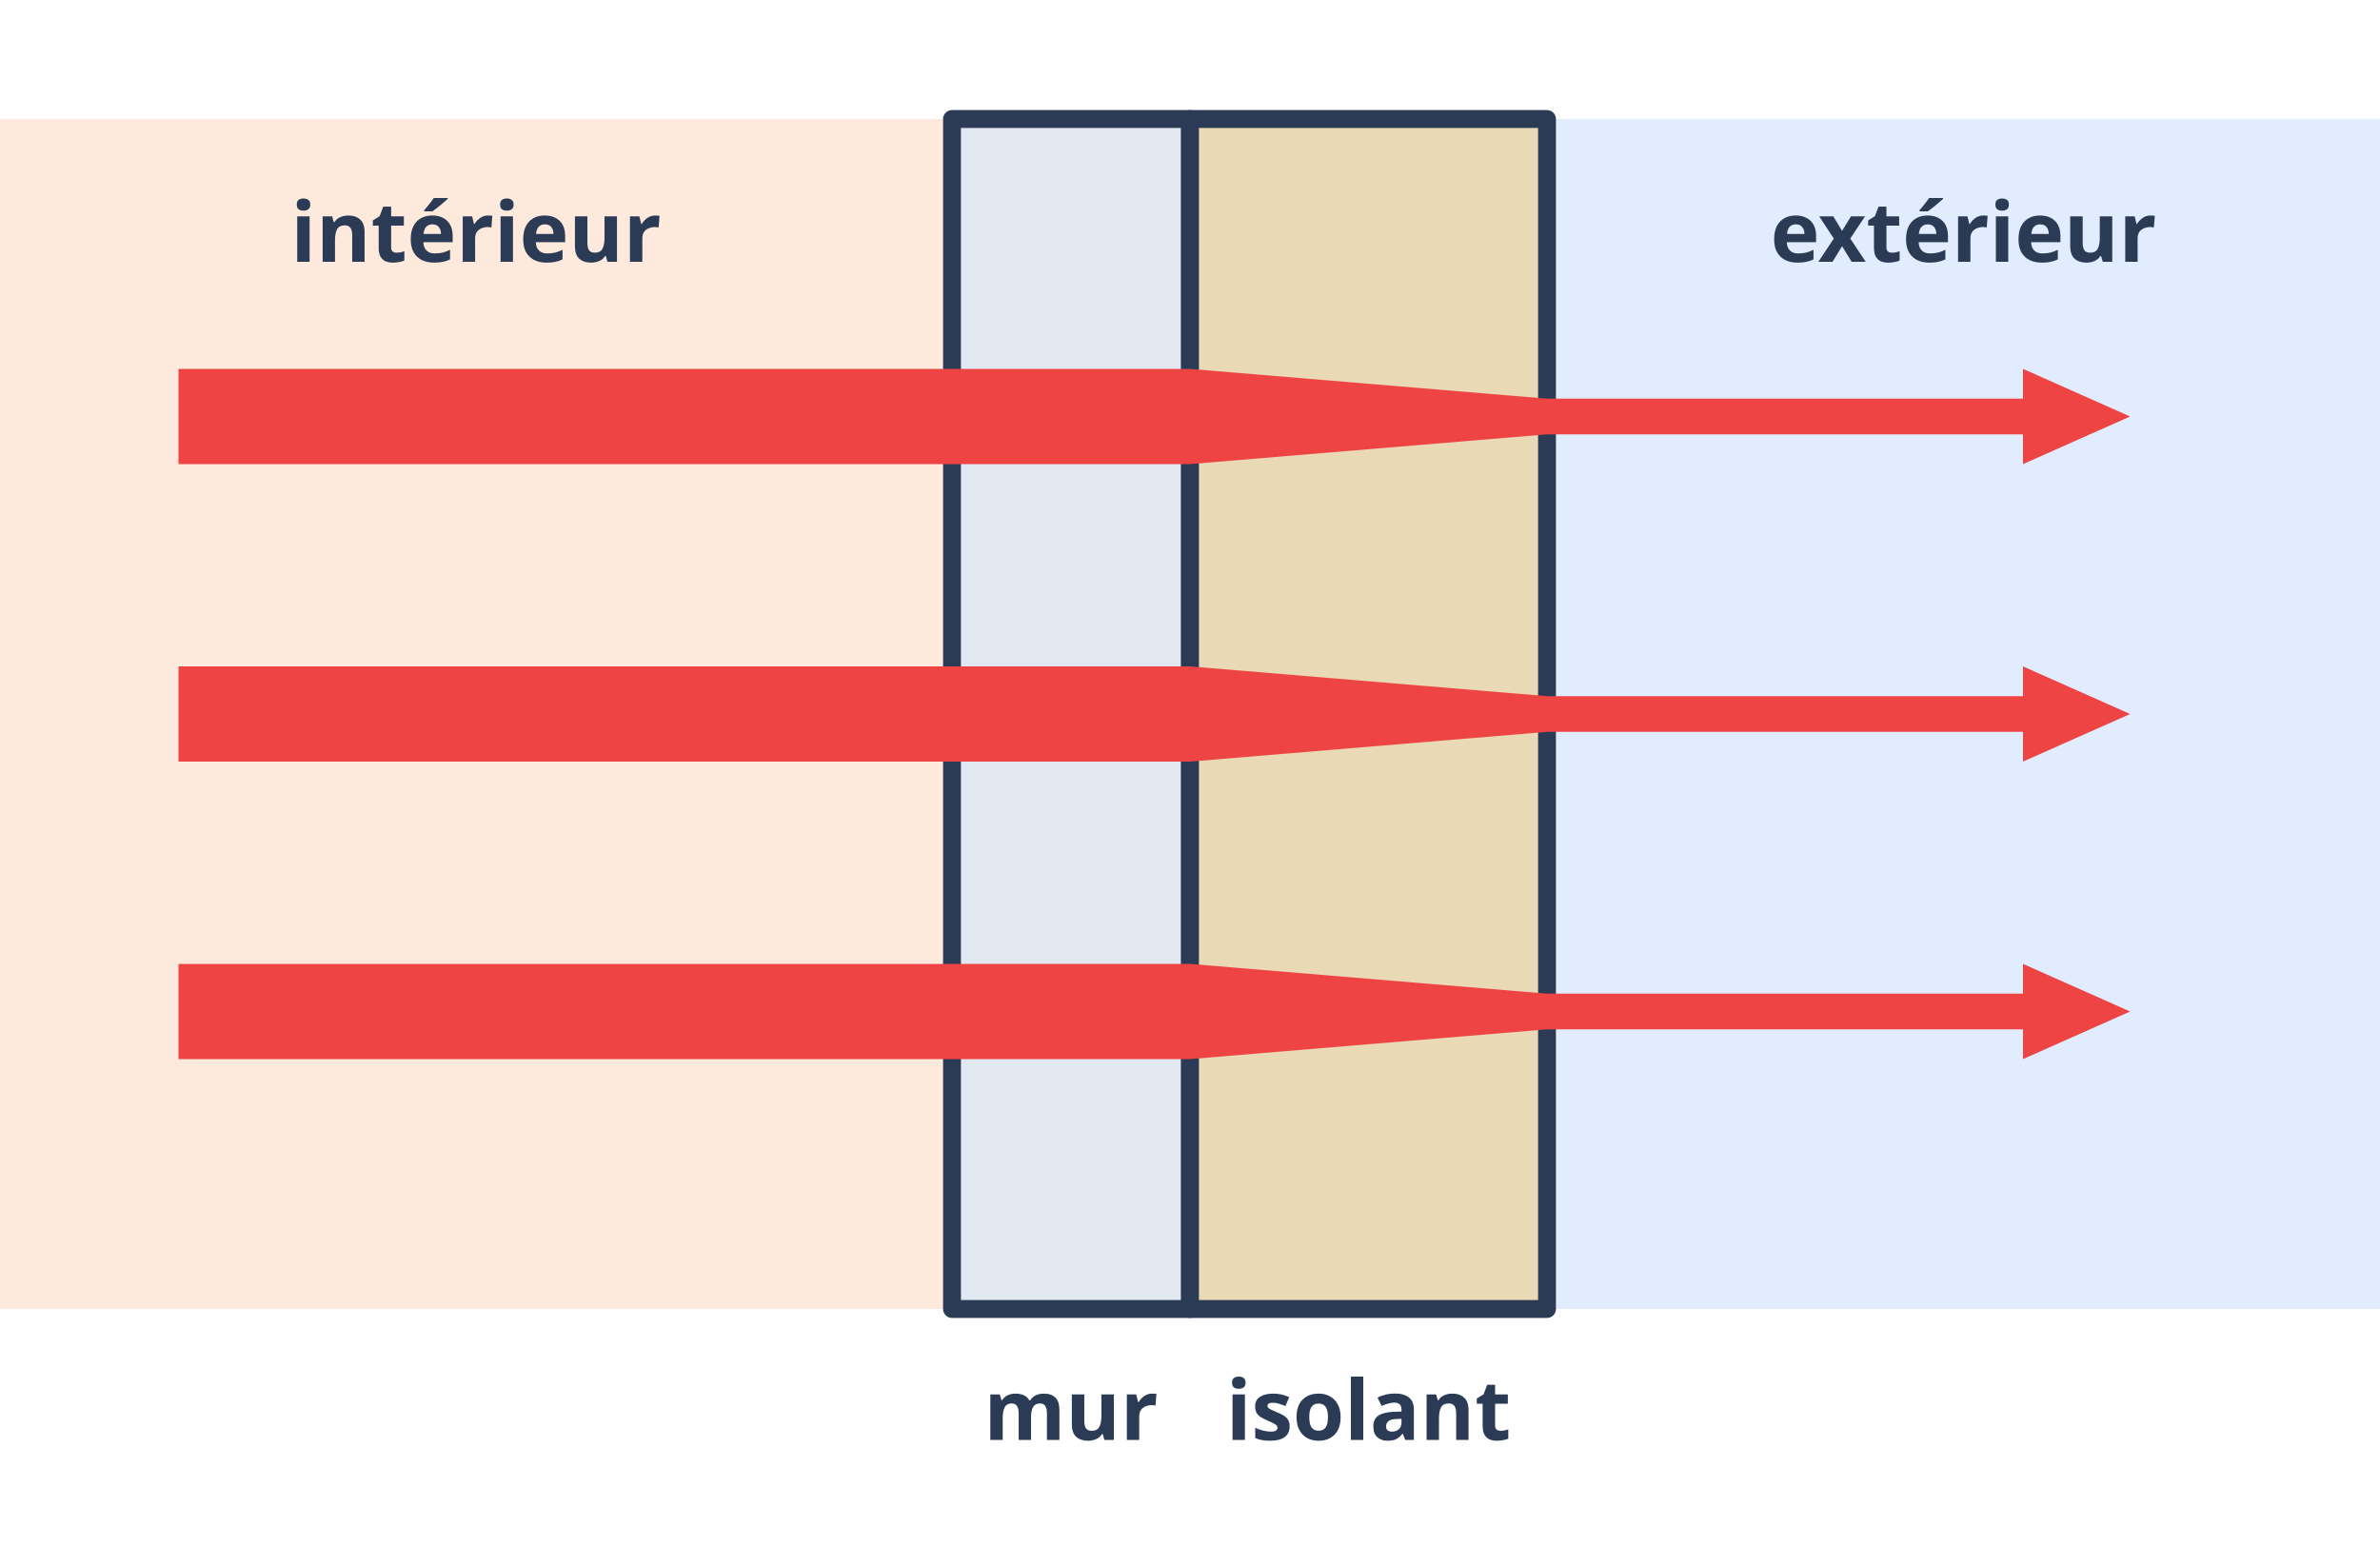
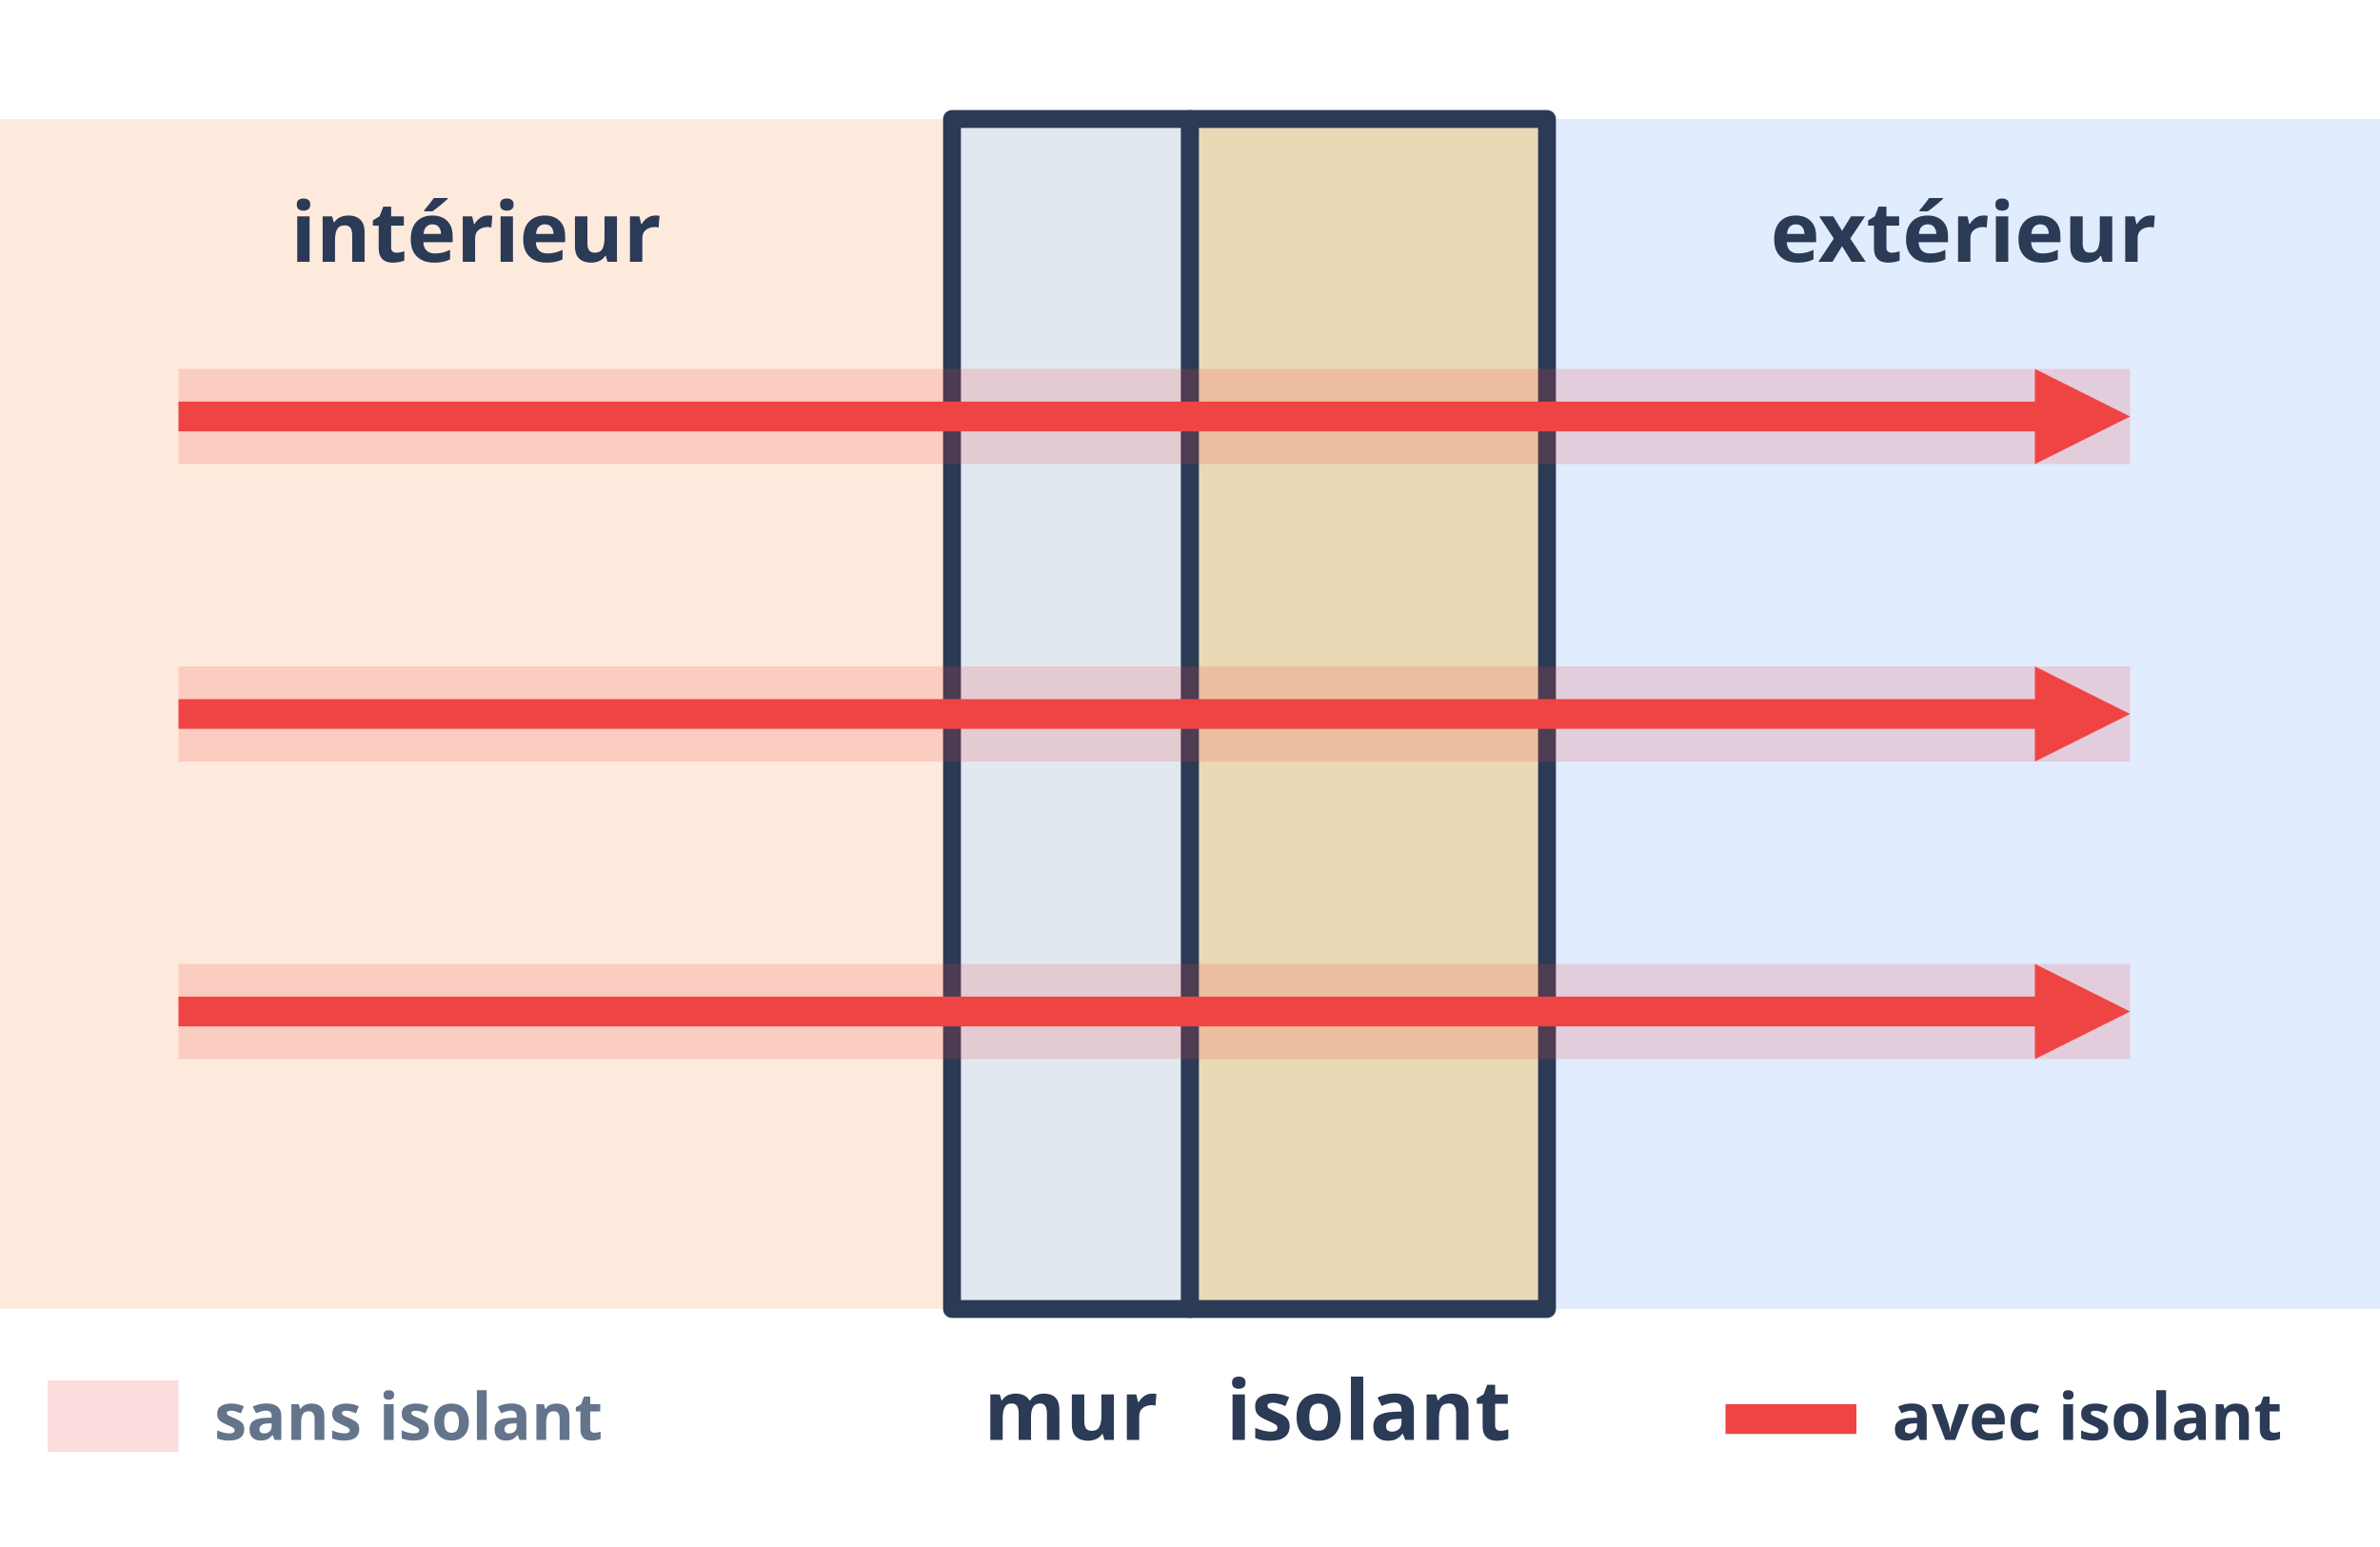
<svg xmlns="http://www.w3.org/2000/svg" viewBox="0 0 400 260" role="img">
  <style>@media (prefers-reduced-motion: reduce){*{animation:none!important}}</style>
  <g font-family="system-ui, sans-serif" font-weight="600" text-anchor="middle" stroke-linecap="round" stroke-linejoin="round">
    <rect x="0" y="20" width="160" height="200" rx="0" fill="#F97316" fill-opacity="0.15" />
    <rect x="260" y="20" width="140" height="200" rx="0" fill="#3B82F6" fill-opacity="0.15" />
    <rect x="160" y="20" width="40" height="200" rx="0" fill="#E2E8F0" stroke="#2B3A55" stroke-width="3" />
    <rect x="200" y="20" width="60" height="200" rx="0" fill="#EAD9B5" stroke="#2B3A55" stroke-width="3" />
-     <polygon points="30,62 200,62 260,67 340,67 340,62 358,70 340,78 340,73 260,73 200,78 30,78" fill="#EF4444" />
-     <polygon points="30,112 200,112 260,117 340,117 340,112 358,120 340,128 340,123 260,123 200,128 30,128" fill="#EF4444" />
-     <polygon points="30,162 200,162 260,167 340,167 340,162 358,170 340,178 340,173 260,173 200,178 30,178" fill="#EF4444" />
+     <rect x="30" y="62" width="328" height="16" fill="#EF4444" fill-opacity="0.18" />
+     <path d="M30 70L344 70" stroke="#EF4444" stroke-width="5" fill="none" stroke-linecap="butt" />
+     <polygon points="358,70 342,78 342,62" fill="#EF4444" />
+     <rect x="30" y="112" width="328" height="16" fill="#EF4444" fill-opacity="0.18" />
+     <path d="M30 120L344 120" stroke="#EF4444" stroke-width="5" fill="none" stroke-linecap="butt" />
+     <polygon points="358,120 342,128 342,112" fill="#EF4444" />
+     <rect x="30" y="162" width="328" height="16" fill="#EF4444" fill-opacity="0.18" />
+     <path d="M30 170L344 170" stroke="#EF4444" stroke-width="5" fill="none" stroke-linecap="butt" />
+     <polygon points="358,170 342,178 342,162" fill="#EF4444" />
    <text x="80" y="44" font-size="14" fill="#2B3A55">intérieur</text>
    <text x="330" y="44" font-size="14" fill="#2B3A55">extérieur</text>
    <text x="180" y="242" font-size="14" fill="#2B3A55">mur</text>
    <text x="230" y="242" font-size="14" fill="#2B3A55">isolant</text>
+     <rect x="8" y="232" width="22" height="12" fill="#EF4444" fill-opacity="0.18" />
+     <text x="36" y="242" font-size="11" fill="#64748B" text-anchor="start">sans isolant</text>
+     <rect x="290" y="236" width="22" height="5" fill="#EF4444" />
+     <text x="318" y="242" font-size="11" fill="#2B3A55" text-anchor="start">avec isolant</text>
  </g>
</svg>
